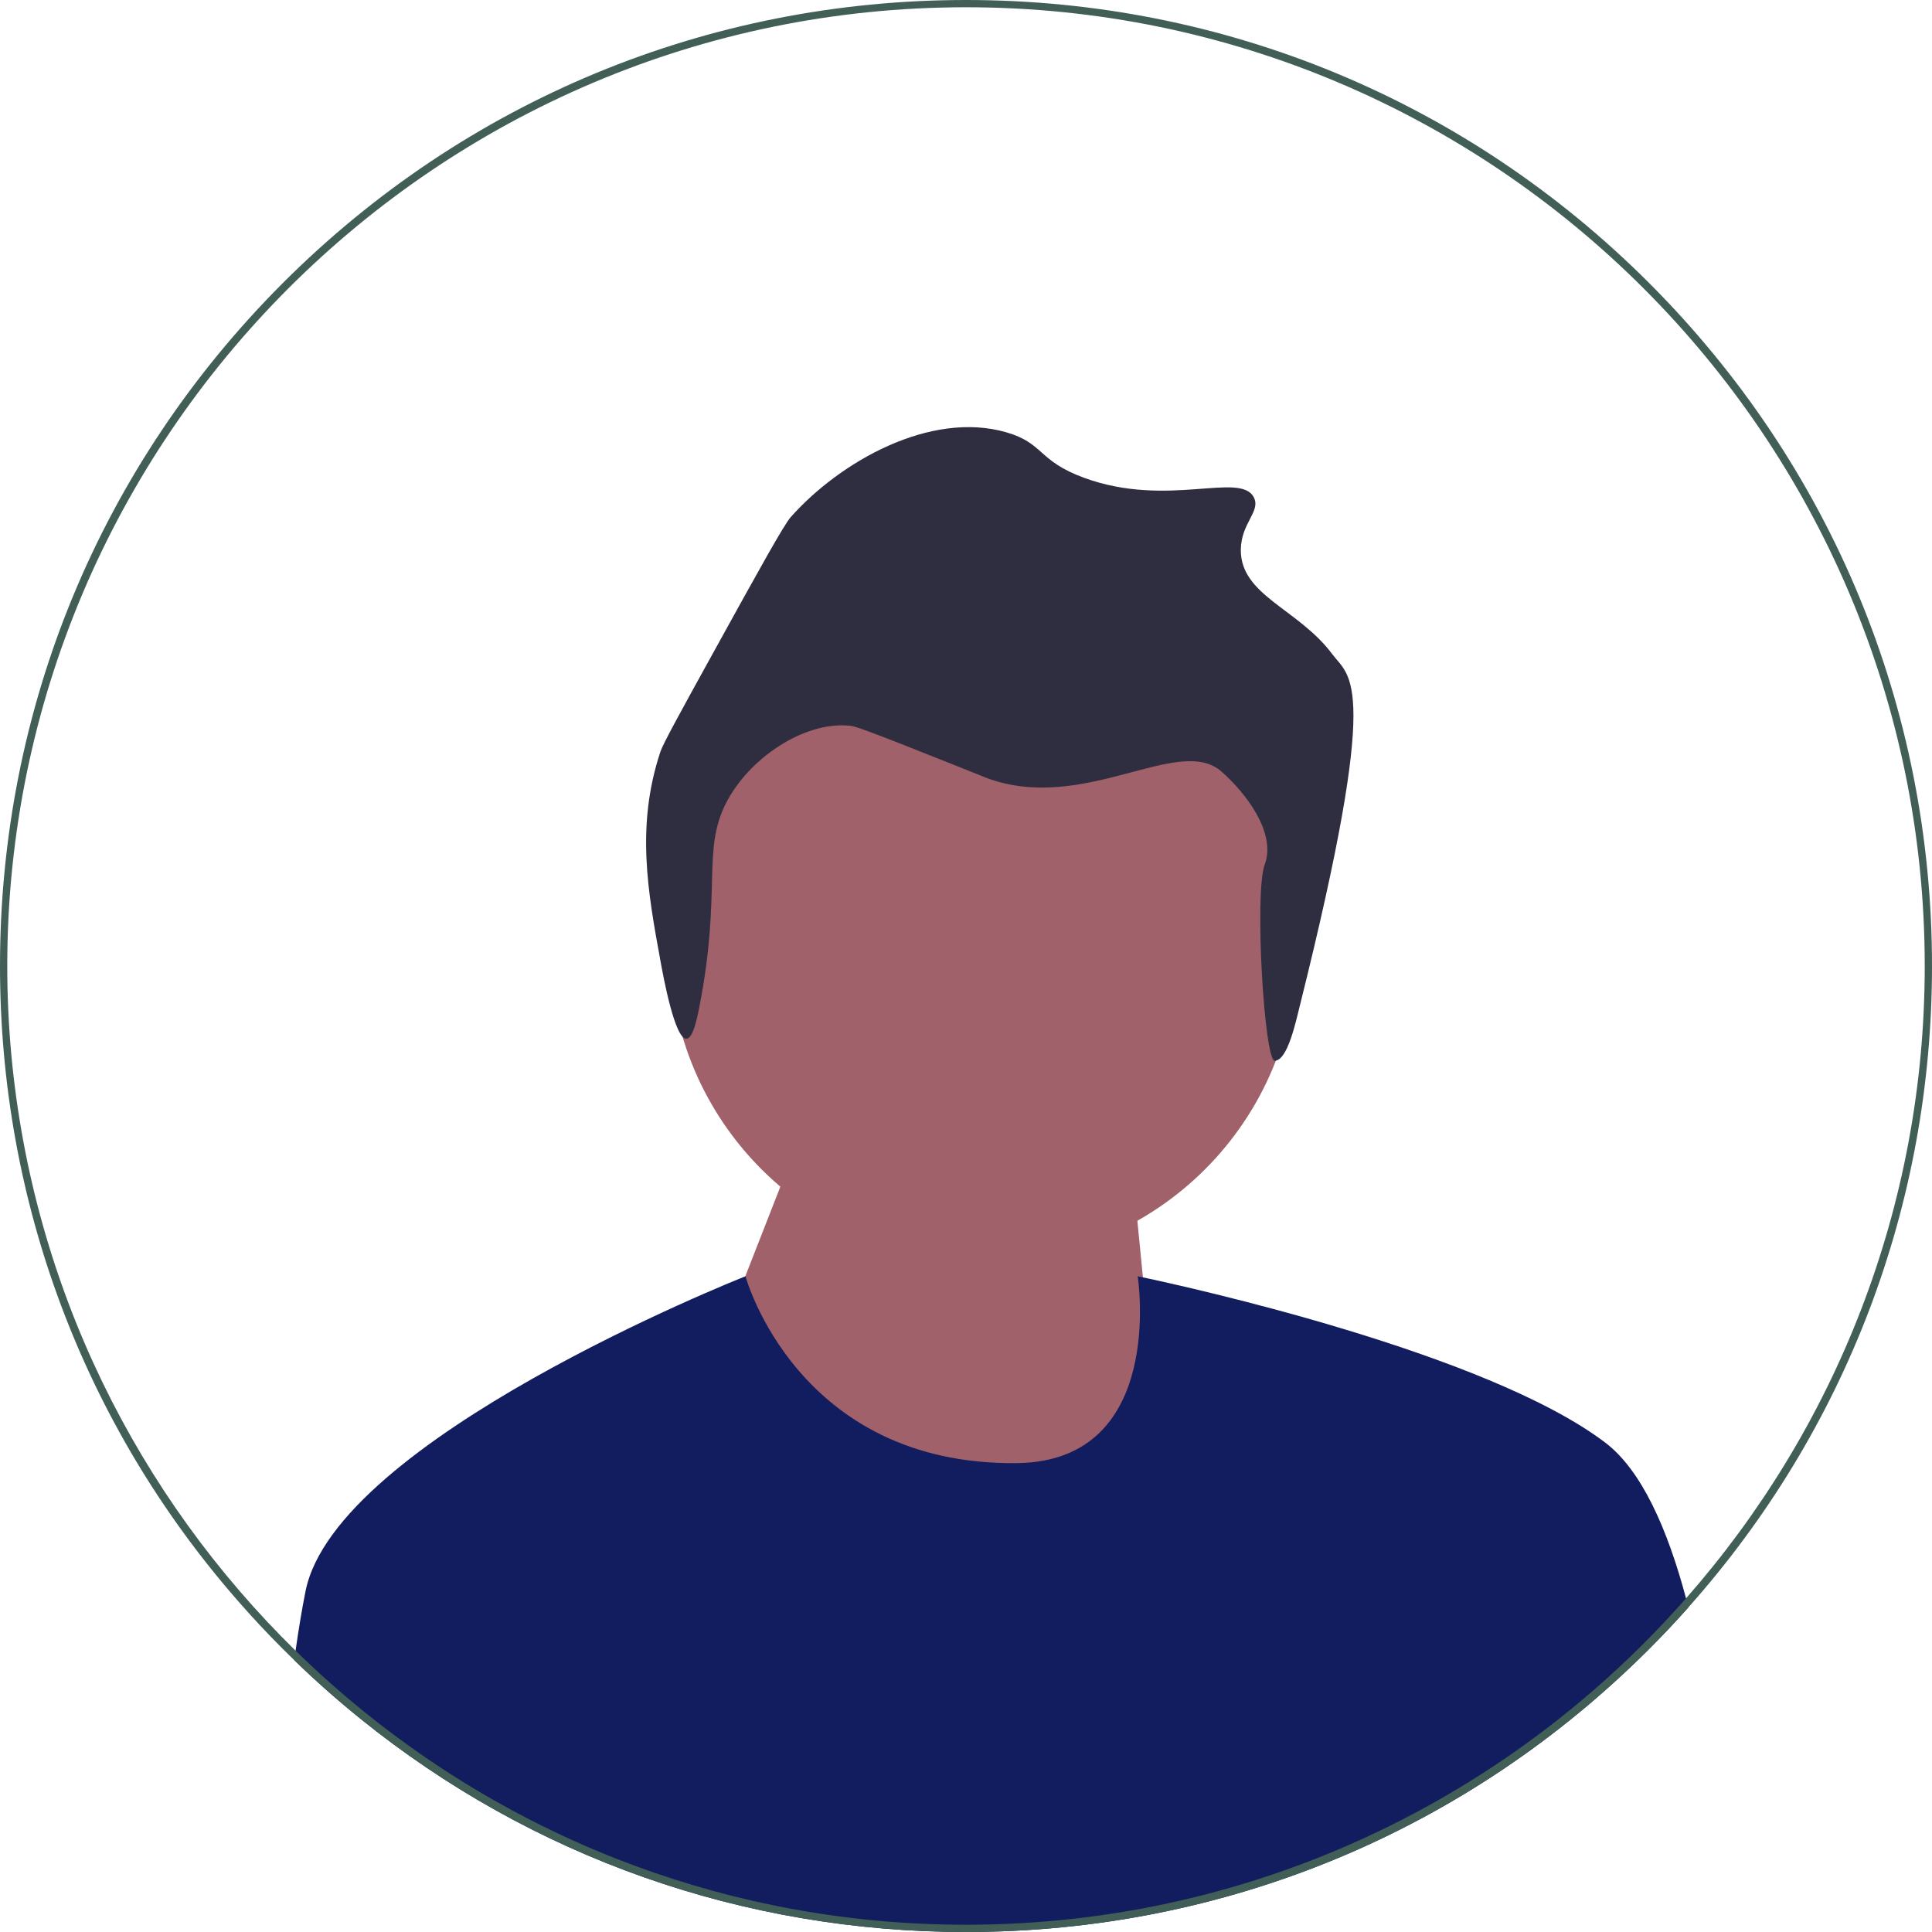
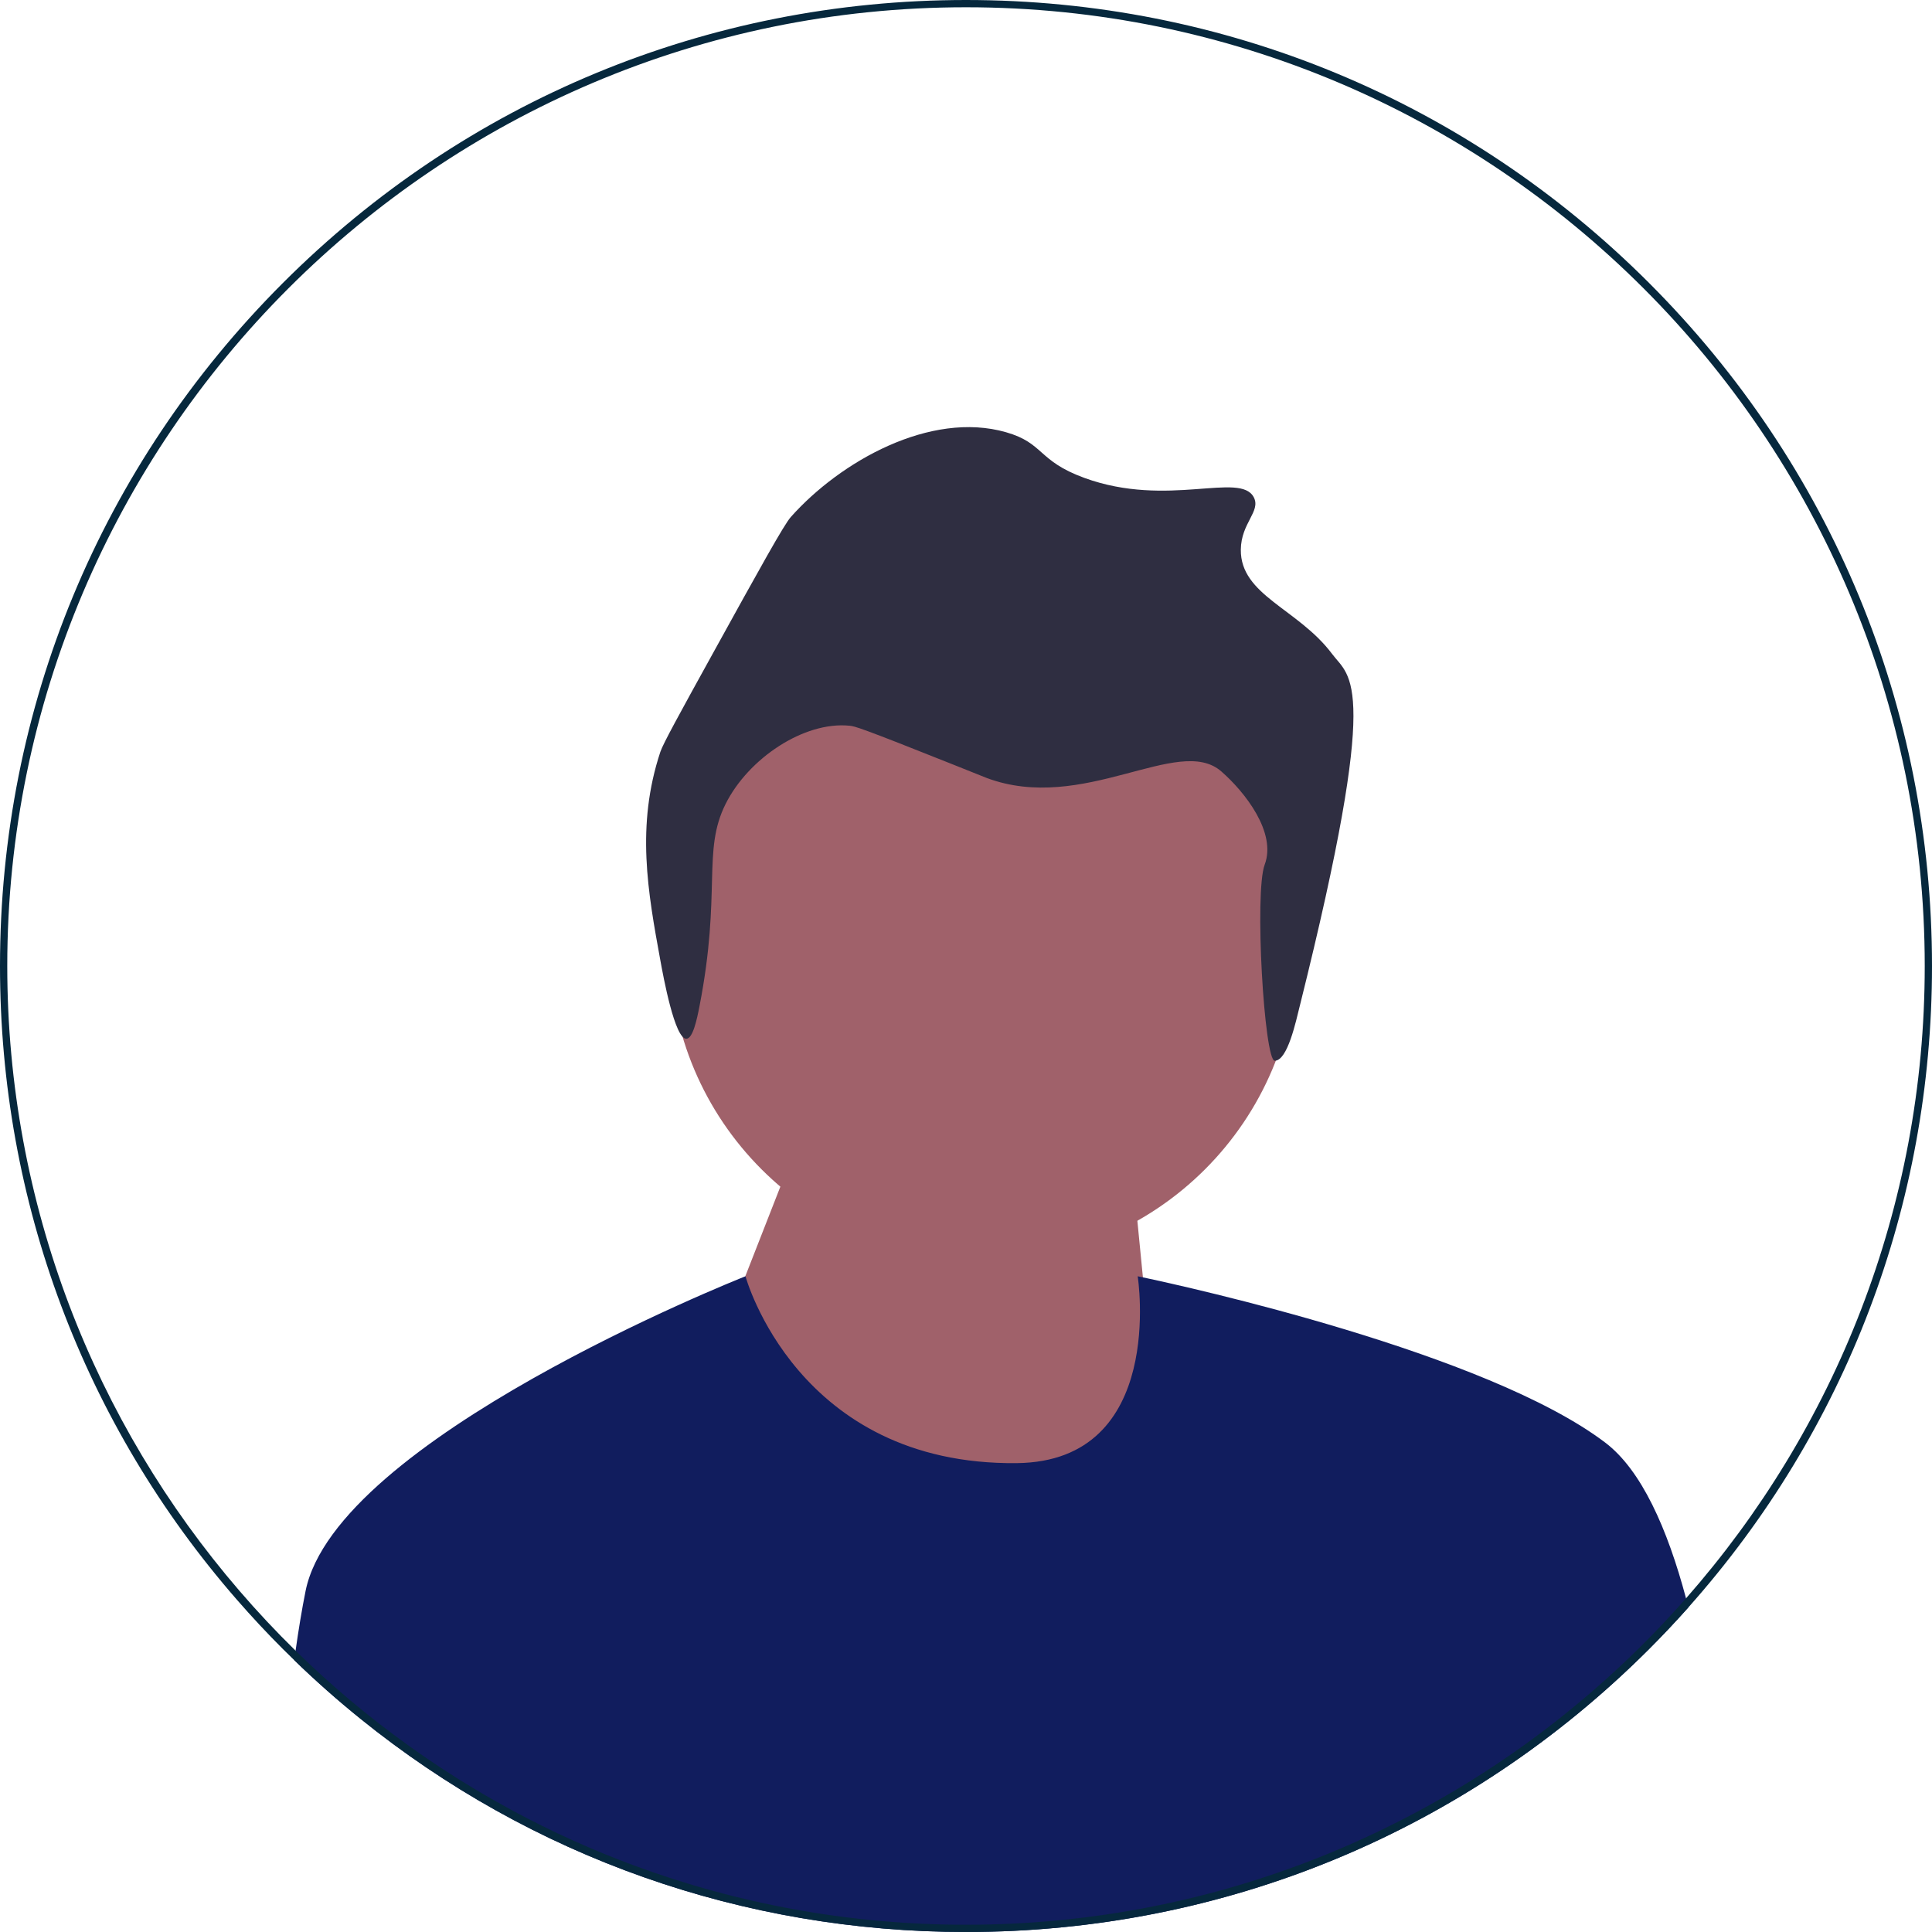
<svg xmlns="http://www.w3.org/2000/svg" width="532" height="532" viewBox="0 0 532 532">
  <g>
    <g>
      <circle cx="270.759" cy="260.929" r="86.349" fill="#a0616a" />
      <polygon points="199.288 366.614 217.288 320.614 310.288 306.614 320.28 408.44 226.28 410.44 199.288 366.614" fill="#a0616a" />
    </g>
    <path d="M357.944,276.861c-1.121,4.49-3.386,15.18-6.924,15.232-2.89,.042-5.657-46.335-2.77-54.006,3.316-8.813-5.399-19.961-11.964-25.683-11.804-10.289-38.007,11.805-64.651,1.796-.706-.265-.566-.235-8.979-3.592-25.89-10.33-27.251-10.628-28.734-10.775-12.55-1.242-27.867,9.028-34.121,21.55-6.502,13.017-1.069,24.181-7.183,55.672-.712,3.671-1.831,8.902-3.592,8.979-3.218,.14-6.361-17.048-7.183-21.55-3.448-18.862-6.772-37.047,0-57.468,.739-2.227,5.292-10.495,14.367-26.938,13.074-23.688,19.65-35.577,21.55-37.713,13.629-15.326,38.436-29.307,59.264-23.346,10.527,3.013,8.64,7.857,21.55,12.571,23.008,8.401,43.005-1.873,46.693,5.388,1.954,3.846-3.512,7.017-3.592,14.367-.136,12.611,15.814,16.256,25.142,28.734,5.014,6.708,13.598,6.78-8.872,96.782l0,0Z" fill="#2f2e41" />
  </g>
  <path d="M464.92,442.61c-3.48,3.91-7.09,7.74-10.83,11.48-50.24,50.239-117.04,77.909-188.09,77.909-61.41,0-119.64-20.67-166.75-58.72-.03-.02-.05-.04-.08-.07-6.25-5.039-12.3-10.399-18.14-16.06,.11-.88,.23-1.75,.36-2.61,.82-5.8,1.73-11.33,2.75-16.42,8.35-41.72,118.22-85.52,121.08-86.66,.04-.01,.06-.02,.06-.02,0,0,14.14,52.12,74.73,51.45,41.27-.45,33.27-51.45,33.27-51.45,0,0,.5,.1,1.44,.3,11.92,2.53,94.68,20.71,127.33,45.521,9.95,7.56,17.09,23.66,22.22,42.859,.22,.82,.43,1.66,.65,2.49Z" fill="#111d5e" />
-   <path d="M454.09,77.91C403.85,27.671,337.05,0,266,0S128.15,27.671,77.91,77.91C27.67,128.15,0,194.95,0,266c0,64.851,23.05,126.16,65.29,174.57,4.03,4.63,8.24,9.14,12.62,13.521,1.03,1.029,2.07,2.06,3.12,3.06,5.84,5.66,11.89,11.021,18.14,16.06,.03,.03,.05,.051,.08,.07,47.11,38.05,105.34,58.72,166.75,58.72,71.05,0,137.85-27.67,188.09-77.909,3.74-3.74,7.35-7.57,10.83-11.48,43.37-48.72,67.08-110.84,67.08-176.61,0-71.05-27.67-137.85-77.91-188.09Zm10.18,362.21c-7.87,8.95-16.33,17.37-25.33,25.181-17.07,14.85-36.07,27.529-56.56,37.63-7.19,3.55-14.56,6.779-22.1,9.67-29.29,11.24-61.08,17.399-94.28,17.399-32.04,0-62.76-5.739-91.19-16.239-11.67-4.301-22.95-9.41-33.78-15.261-1.59-.859-3.17-1.729-4.74-2.619-8.26-4.681-16.25-9.79-23.92-15.311-10.99-7.88-21.35-16.59-30.98-26.03-5.4-5.29-10.56-10.8-15.49-16.529C26.09,391.771,2,331.65,2,266,2,120.431,120.43,2,266,2s264,118.431,264,264c0,66.66-24.83,127.62-65.73,174.12Z" fill="#425F57" />
+   <path d="M454.09,77.91C403.85,27.671,337.05,0,266,0S128.15,27.671,77.91,77.91C27.67,128.15,0,194.95,0,266c0,64.851,23.05,126.16,65.29,174.57,4.03,4.63,8.24,9.14,12.62,13.521,1.03,1.029,2.07,2.06,3.12,3.06,5.84,5.66,11.89,11.021,18.14,16.06,.03,.03,.05,.051,.08,.07,47.11,38.05,105.34,58.72,166.75,58.72,71.05,0,137.85-27.67,188.09-77.909,3.74-3.74,7.35-7.57,10.83-11.48,43.37-48.72,67.08-110.84,67.08-176.61,0-71.05-27.67-137.85-77.91-188.09Zm10.18,362.21c-7.87,8.95-16.33,17.37-25.33,25.181-17.07,14.85-36.07,27.529-56.56,37.63-7.19,3.55-14.56,6.779-22.1,9.67-29.29,11.24-61.08,17.399-94.28,17.399-32.04,0-62.76-5.739-91.19-16.239-11.67-4.301-22.95-9.41-33.78-15.261-1.59-.859-3.17-1.729-4.74-2.619-8.26-4.681-16.25-9.79-23.92-15.311-10.99-7.88-21.35-16.59-30.98-26.03-5.4-5.29-10.56-10.8-15.49-16.529C26.09,391.771,2,331.65,2,266,2,120.431,120.43,2,266,2s264,118.431,264,264c0,66.66-24.83,127.62-65.73,174.12Z" fill="#06283D  " />
</svg>
